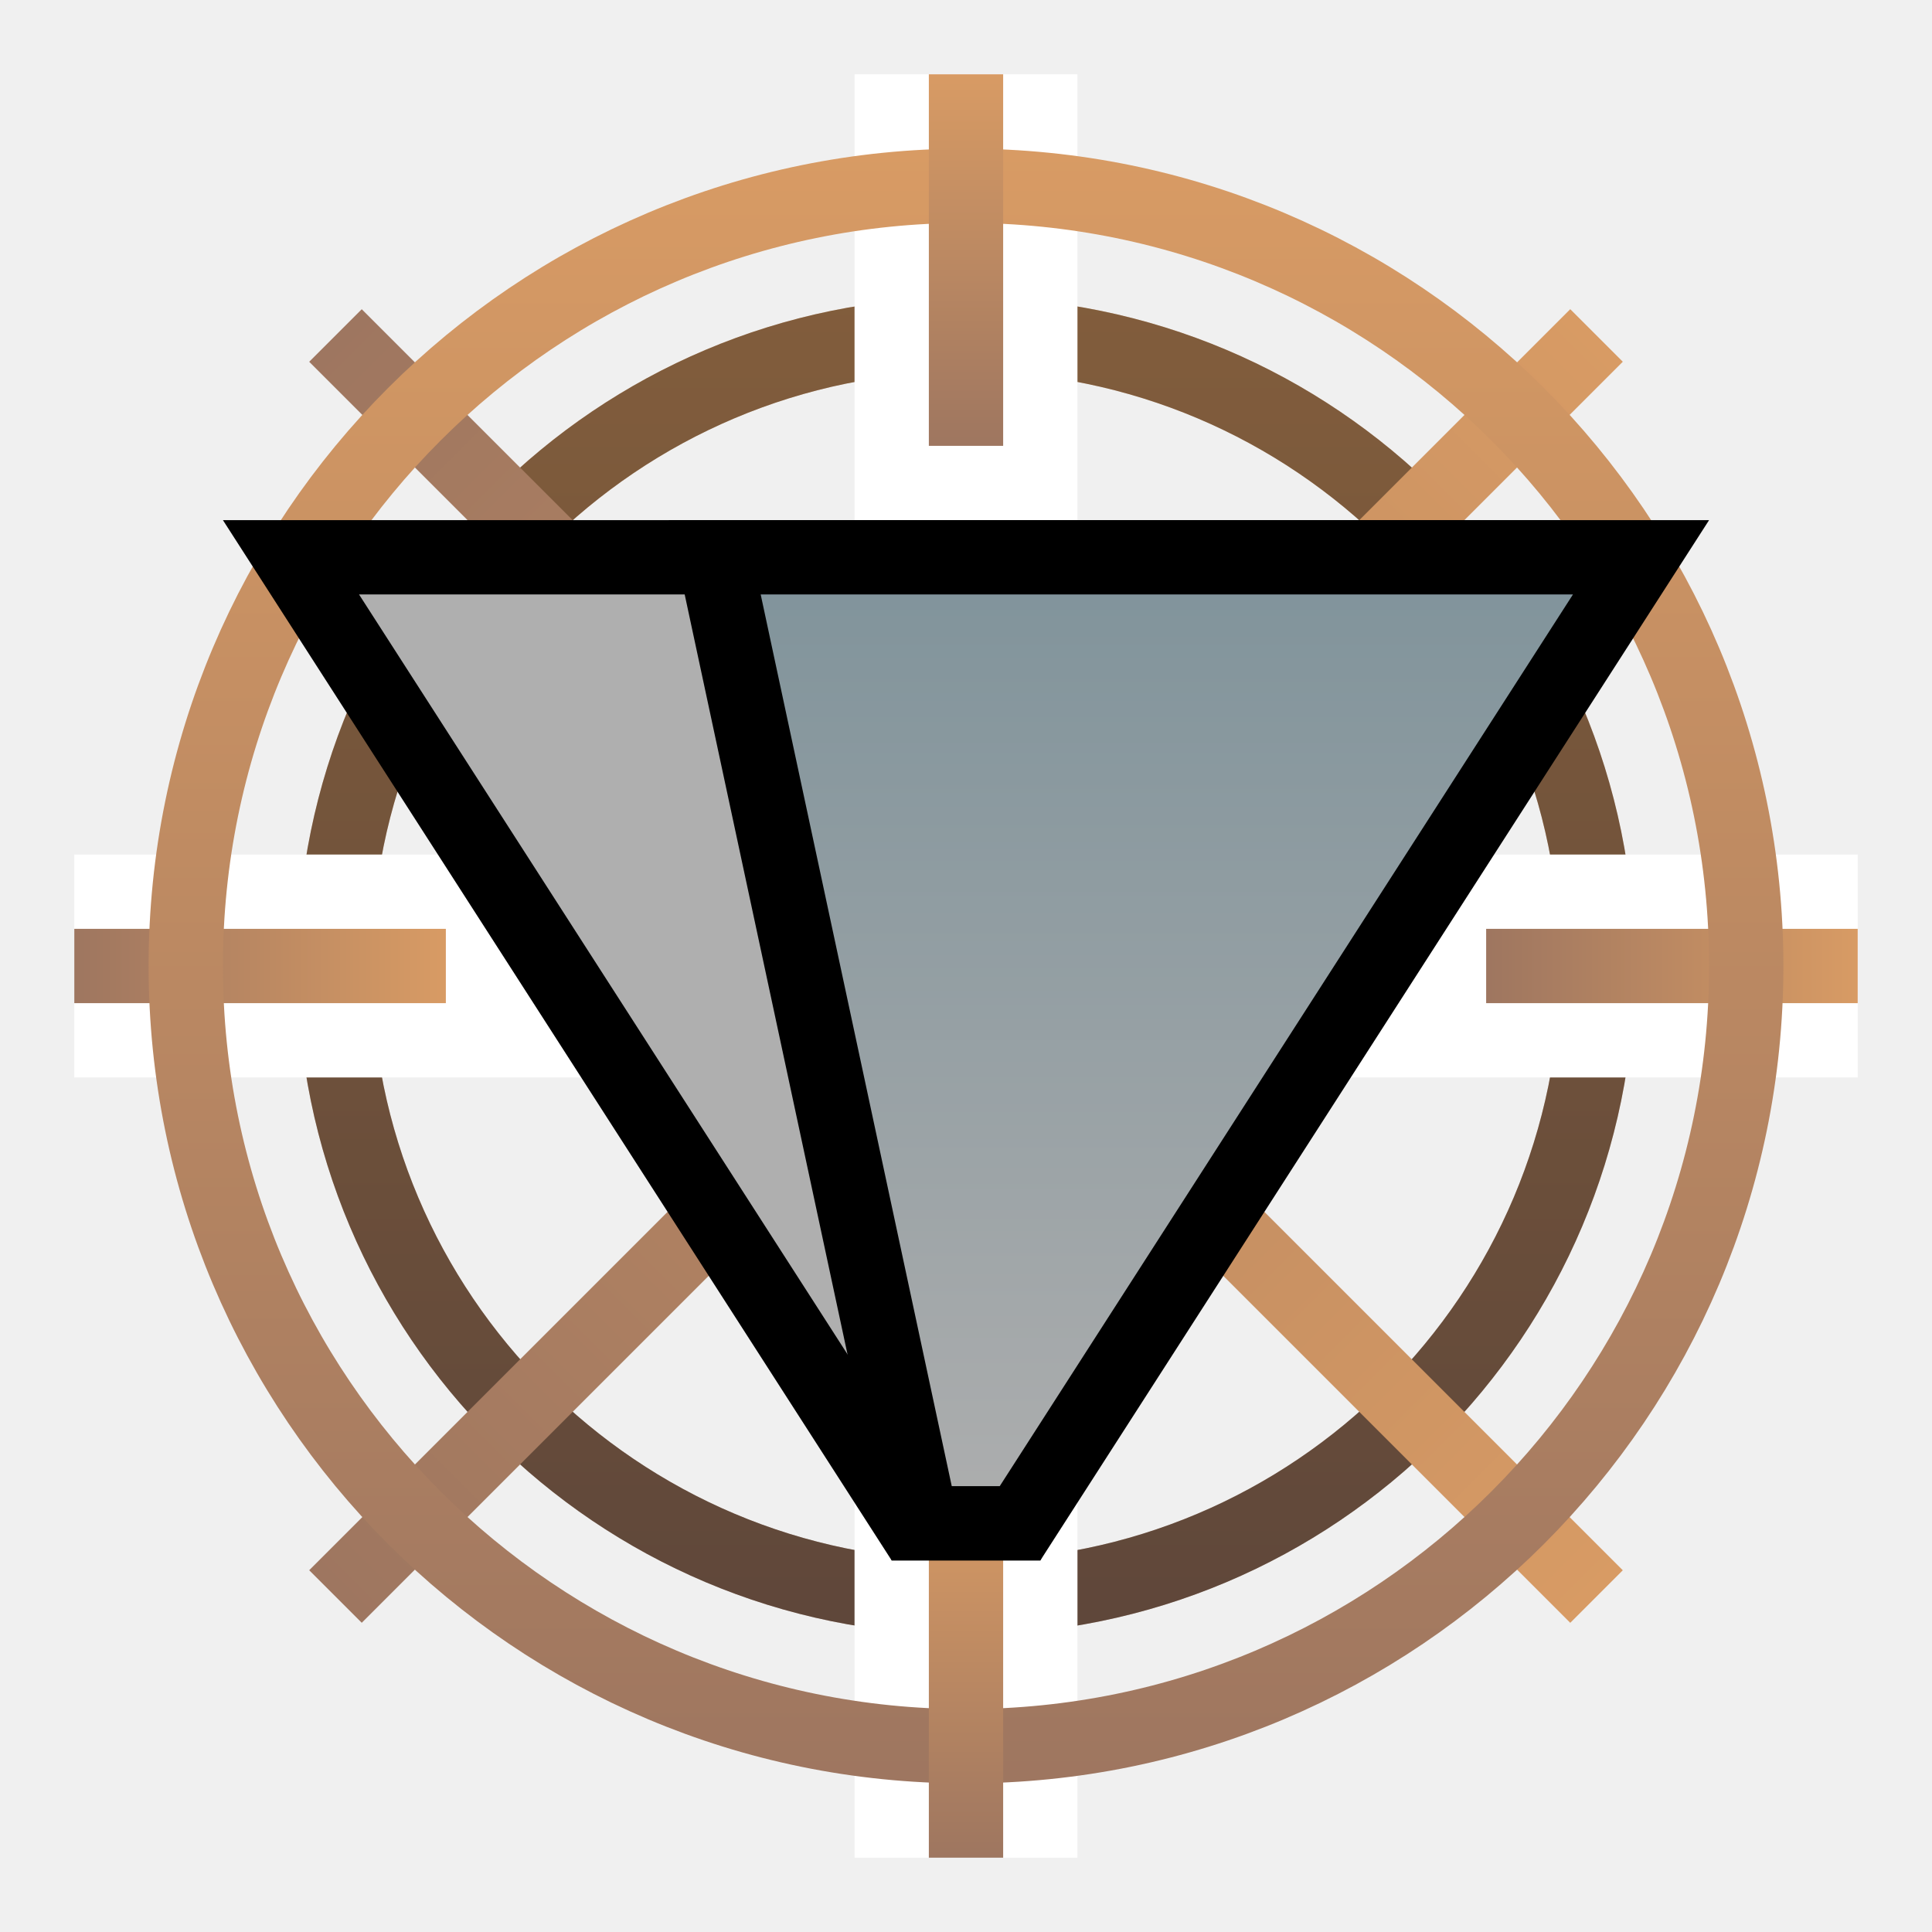
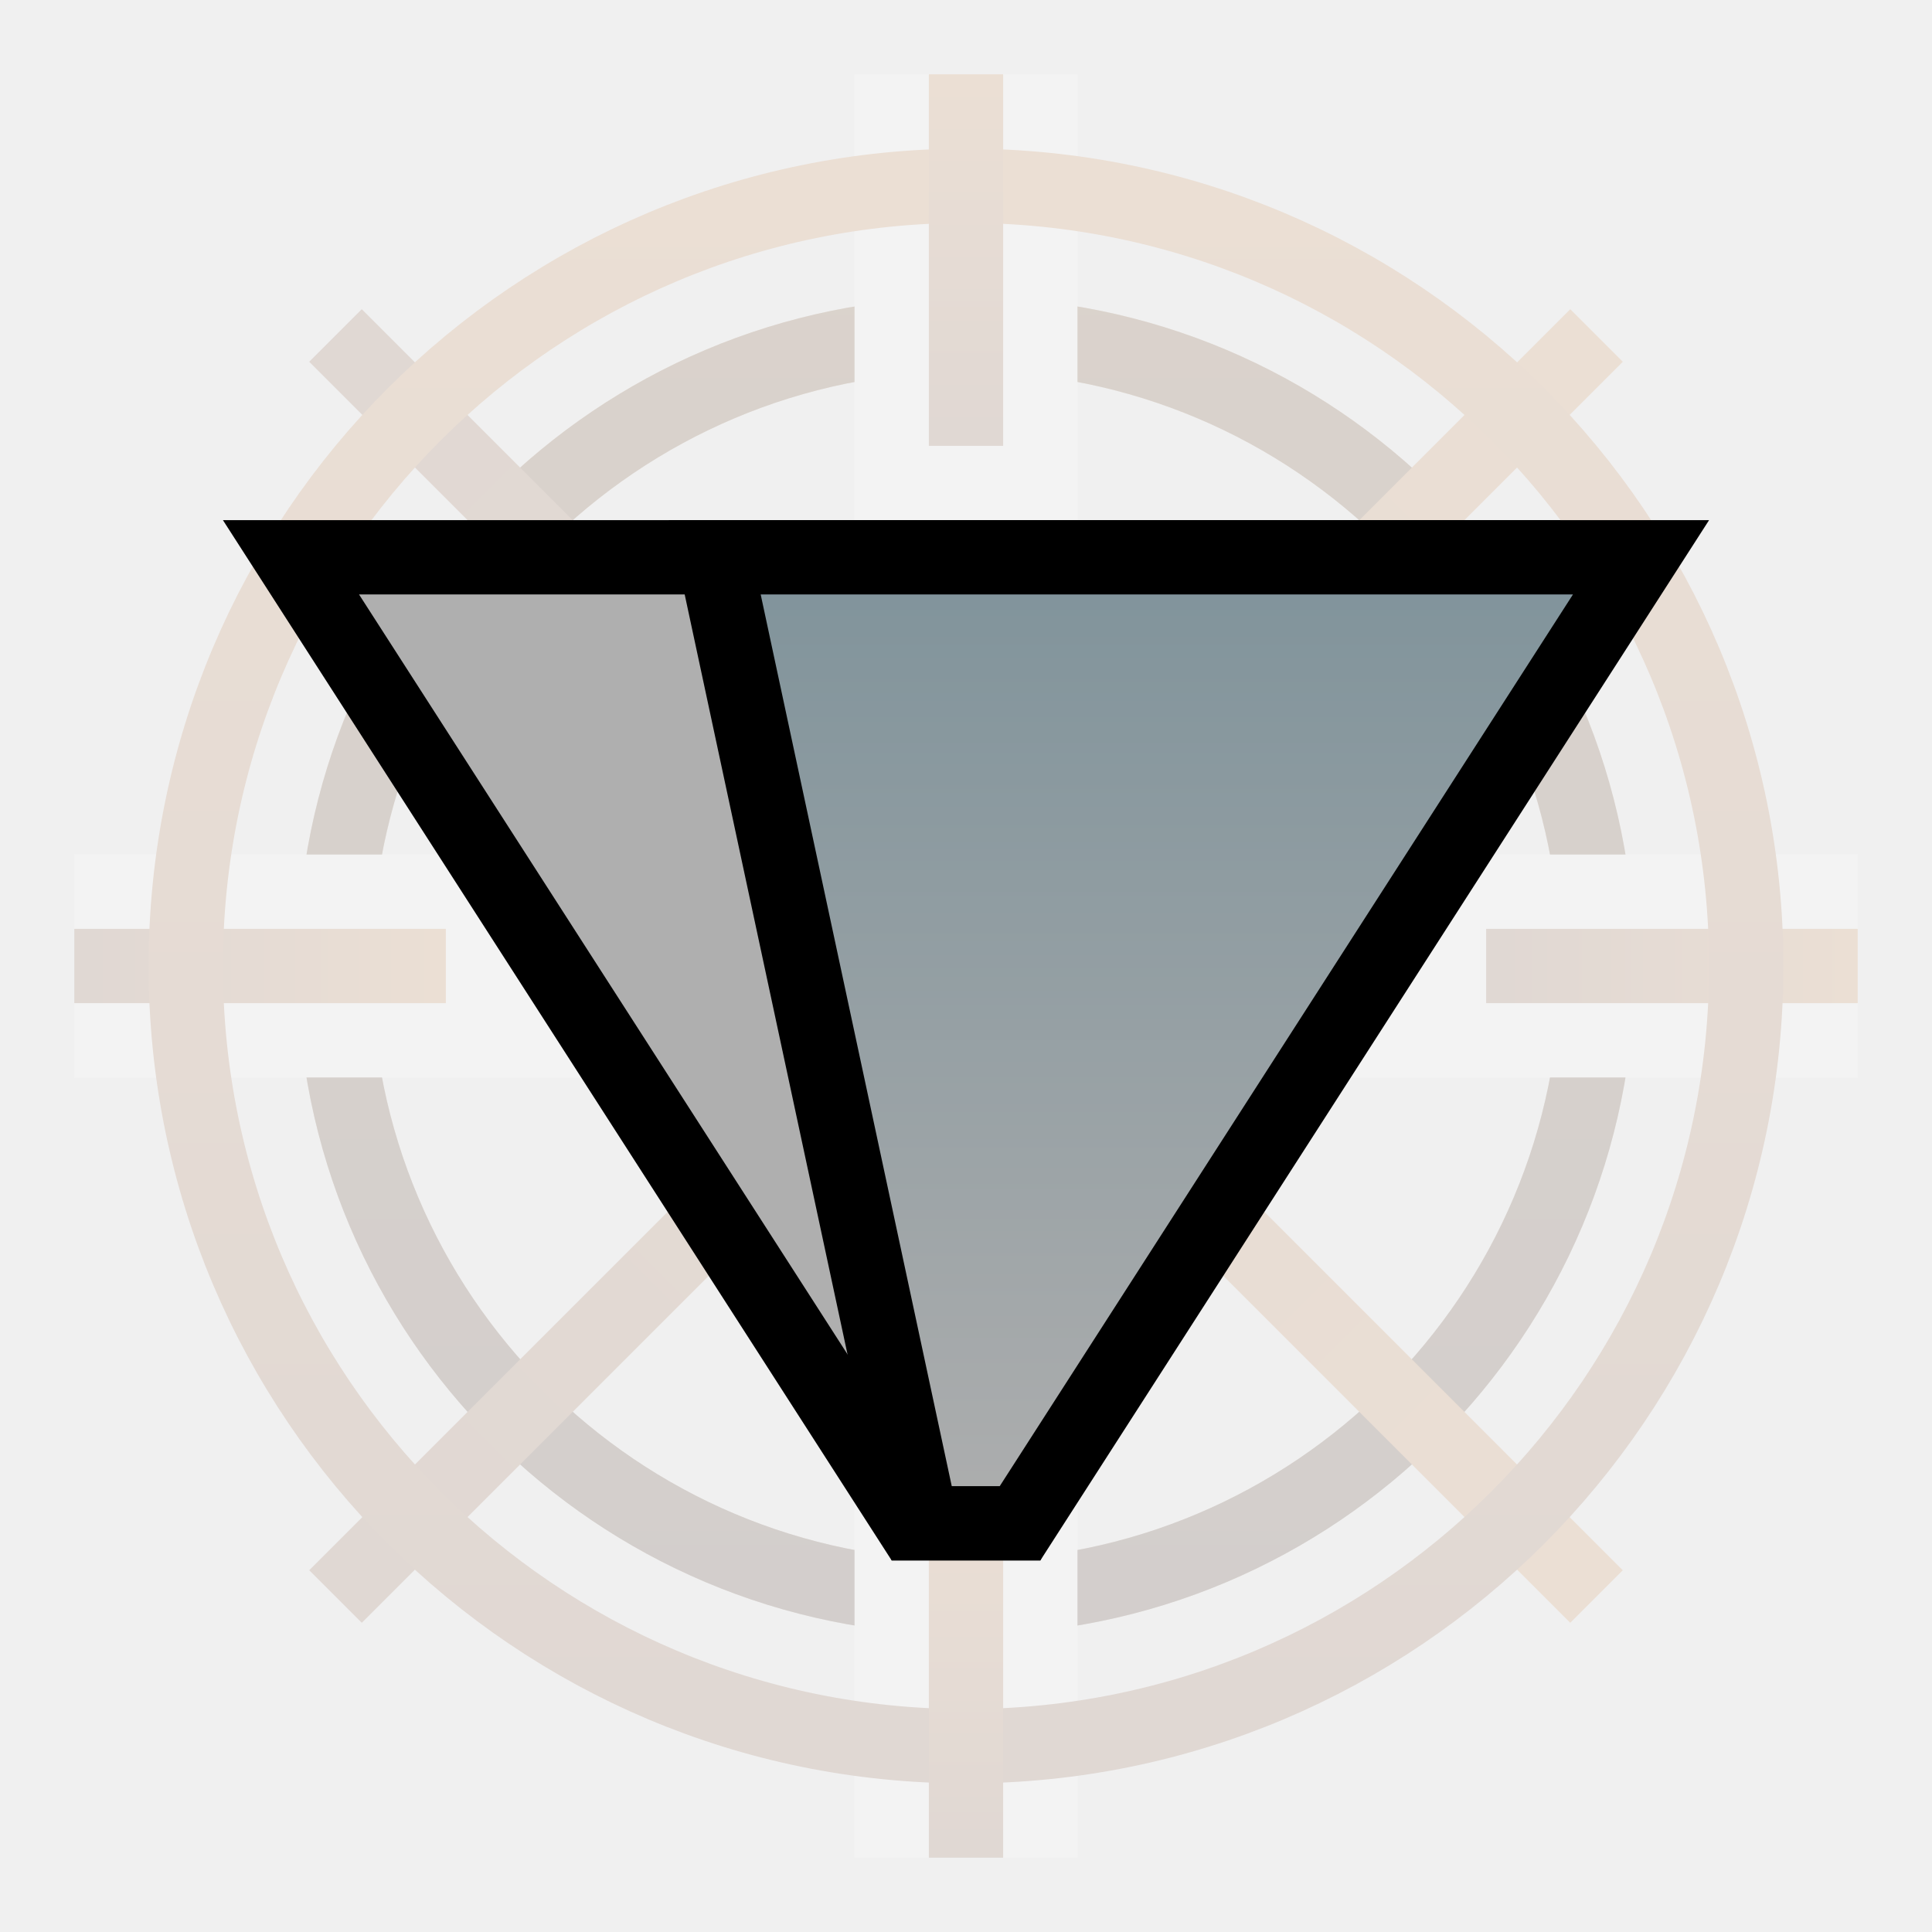
<svg xmlns="http://www.w3.org/2000/svg" width="52" height="52" viewBox="0 0 52 52" fill="none">
-   <circle cx="26" cy="26" r="17" stroke="url(#paint0_linear_3462_9051)" stroke-width="2" />
-   <circle cx="26" cy="26" r="17" stroke="black" stroke-opacity="0.4" stroke-width="2" />
-   <rect x="50" y="23" width="6" height="48" transform="rotate(90 50 23)" fill="white" />
-   <rect x="12" y="25" width="2" height="10" transform="rotate(90 12 25)" fill="url(#paint1_linear_3462_9051)" />
-   <rect x="50" y="25" width="2" height="10" transform="rotate(90 50 25)" fill="url(#paint2_linear_3462_9051)" />
-   <rect x="42.263" y="8.322" width="2" height="48" transform="rotate(45 42.2634 8.32233)" fill="url(#paint3_linear_3462_9051)" />
-   <rect x="43.678" y="42.263" width="2" height="48" transform="rotate(135 43.6776 42.2634)" fill="url(#paint4_linear_3462_9051)" />
-   <rect x="23" y="2" width="6" height="48" fill="white" />
-   <circle cx="26" cy="26" r="21" stroke="url(#paint5_linear_3462_9051)" stroke-width="2" />
-   <rect x="25" y="2" width="2" height="10" fill="url(#paint6_linear_3462_9051)" />
-   <rect x="25" y="40" width="2" height="10" fill="url(#paint7_linear_3462_9051)" />
+   <g opacity="0.2">
+     <circle cx="26" cy="26" r="17" stroke="url(#paint0_linear_63_12847)" stroke-width="2" />
+     <circle cx="26" cy="26" r="17" stroke="black" stroke-opacity="0.4" stroke-width="2" />
+     <rect x="50" y="23" width="6" height="48" transform="rotate(90 50 23)" fill="white" />
+     <rect x="12" y="25" width="2" height="10" transform="rotate(90 12 25)" fill="url(#paint1_linear_63_12847)" />
+     <rect x="50" y="25" width="2" height="10" transform="rotate(90 50 25)" fill="url(#paint2_linear_63_12847)" />
+     <rect x="42.264" y="8.322" width="2" height="48" transform="rotate(45 42.2637 8.32227)" fill="url(#paint3_linear_63_12847)" />
+     <rect x="43.678" y="42.264" width="2" height="48" transform="rotate(135 43.6777 42.2637)" fill="url(#paint4_linear_63_12847)" />
+     <rect x="23" y="2" width="6" height="48" fill="white" />
+     <circle cx="26" cy="26" r="21" stroke="url(#paint5_linear_63_12847)" stroke-width="2" />
+     <rect x="25" y="2" width="2" height="10" fill="url(#paint6_linear_63_12847)" />
+     <rect x="25" y="40" width="2" height="10" fill="url(#paint7_linear_63_12847)" />
+   </g>
  <path d="M7.832 15L24.546 41H27.382L40.382 15H7.832Z" fill="#AFAFAF" stroke="black" stroke-width="2" />
-   <path d="M27.454 41L44.168 15H19.237L24.808 41H27.454Z" fill="url(#paint8_linear_3462_9051)" stroke="black" stroke-width="2" />
+   <path d="M19.237 15L24.808 41H27.454L44.168 15H19.237Z" fill="url(#paint8_linear_63_12847)" stroke="black" stroke-width="2" />
  <defs>
-     <linearGradient id="paint0_linear_3462_9051" x1="26" y1="8" x2="26" y2="44" gradientUnits="userSpaceOnUse">
+     <linearGradient id="paint0_linear_63_12847" x1="26" y1="8" x2="26" y2="44" gradientUnits="userSpaceOnUse">
      <stop stop-color="#D89B64" />
      <stop offset="1" stop-color="#9E7660" />
    </linearGradient>
-     <linearGradient id="paint1_linear_3462_9051" x1="13" y1="25" x2="13" y2="35" gradientUnits="userSpaceOnUse">
+     <linearGradient id="paint1_linear_63_12847" x1="13" y1="25" x2="13" y2="35" gradientUnits="userSpaceOnUse">
      <stop stop-color="#D89B64" />
      <stop offset="1" stop-color="#9E7660" />
    </linearGradient>
-     <linearGradient id="paint2_linear_3462_9051" x1="51" y1="25" x2="51" y2="35" gradientUnits="userSpaceOnUse">
+     <linearGradient id="paint2_linear_63_12847" x1="51" y1="25" x2="51" y2="35" gradientUnits="userSpaceOnUse">
      <stop stop-color="#D89B64" />
      <stop offset="1" stop-color="#9E7660" />
    </linearGradient>
-     <linearGradient id="paint3_linear_3462_9051" x1="43.263" y1="8.322" x2="43.263" y2="56.322" gradientUnits="userSpaceOnUse">
+     <linearGradient id="paint3_linear_63_12847" x1="43.264" y1="8.322" x2="43.264" y2="56.322" gradientUnits="userSpaceOnUse">
      <stop stop-color="#D89B64" />
      <stop offset="1" stop-color="#9E7660" />
    </linearGradient>
-     <linearGradient id="paint4_linear_3462_9051" x1="44.678" y1="42.263" x2="44.678" y2="90.263" gradientUnits="userSpaceOnUse">
+     <linearGradient id="paint4_linear_63_12847" x1="44.678" y1="42.264" x2="44.678" y2="90.264" gradientUnits="userSpaceOnUse">
      <stop stop-color="#D89B64" />
      <stop offset="1" stop-color="#9E7660" />
    </linearGradient>
-     <linearGradient id="paint5_linear_3462_9051" x1="26" y1="4" x2="26" y2="48" gradientUnits="userSpaceOnUse">
+     <linearGradient id="paint5_linear_63_12847" x1="26" y1="4" x2="26" y2="48" gradientUnits="userSpaceOnUse">
      <stop stop-color="#D89B64" />
      <stop offset="1" stop-color="#9E7660" />
    </linearGradient>
-     <linearGradient id="paint6_linear_3462_9051" x1="26" y1="2" x2="26" y2="12" gradientUnits="userSpaceOnUse">
+     <linearGradient id="paint6_linear_63_12847" x1="26" y1="2" x2="26" y2="12" gradientUnits="userSpaceOnUse">
      <stop stop-color="#D89B64" />
      <stop offset="1" stop-color="#9E7660" />
    </linearGradient>
-     <linearGradient id="paint7_linear_3462_9051" x1="26" y1="40" x2="26" y2="50" gradientUnits="userSpaceOnUse">
+     <linearGradient id="paint7_linear_63_12847" x1="26" y1="40" x2="26" y2="50" gradientUnits="userSpaceOnUse">
      <stop stop-color="#D89B64" />
      <stop offset="1" stop-color="#9E7660" />
    </linearGradient>
-     <linearGradient id="paint8_linear_3462_9051" x1="32" y1="42" x2="32" y2="14" gradientUnits="userSpaceOnUse">
+     <linearGradient id="paint8_linear_63_12847" x1="32" y1="42" x2="32" y2="14" gradientUnits="userSpaceOnUse">
      <stop stop-color="#AFAFAF" />
      <stop offset="1" stop-color="#7E929A" />
    </linearGradient>
  </defs>
</svg>
